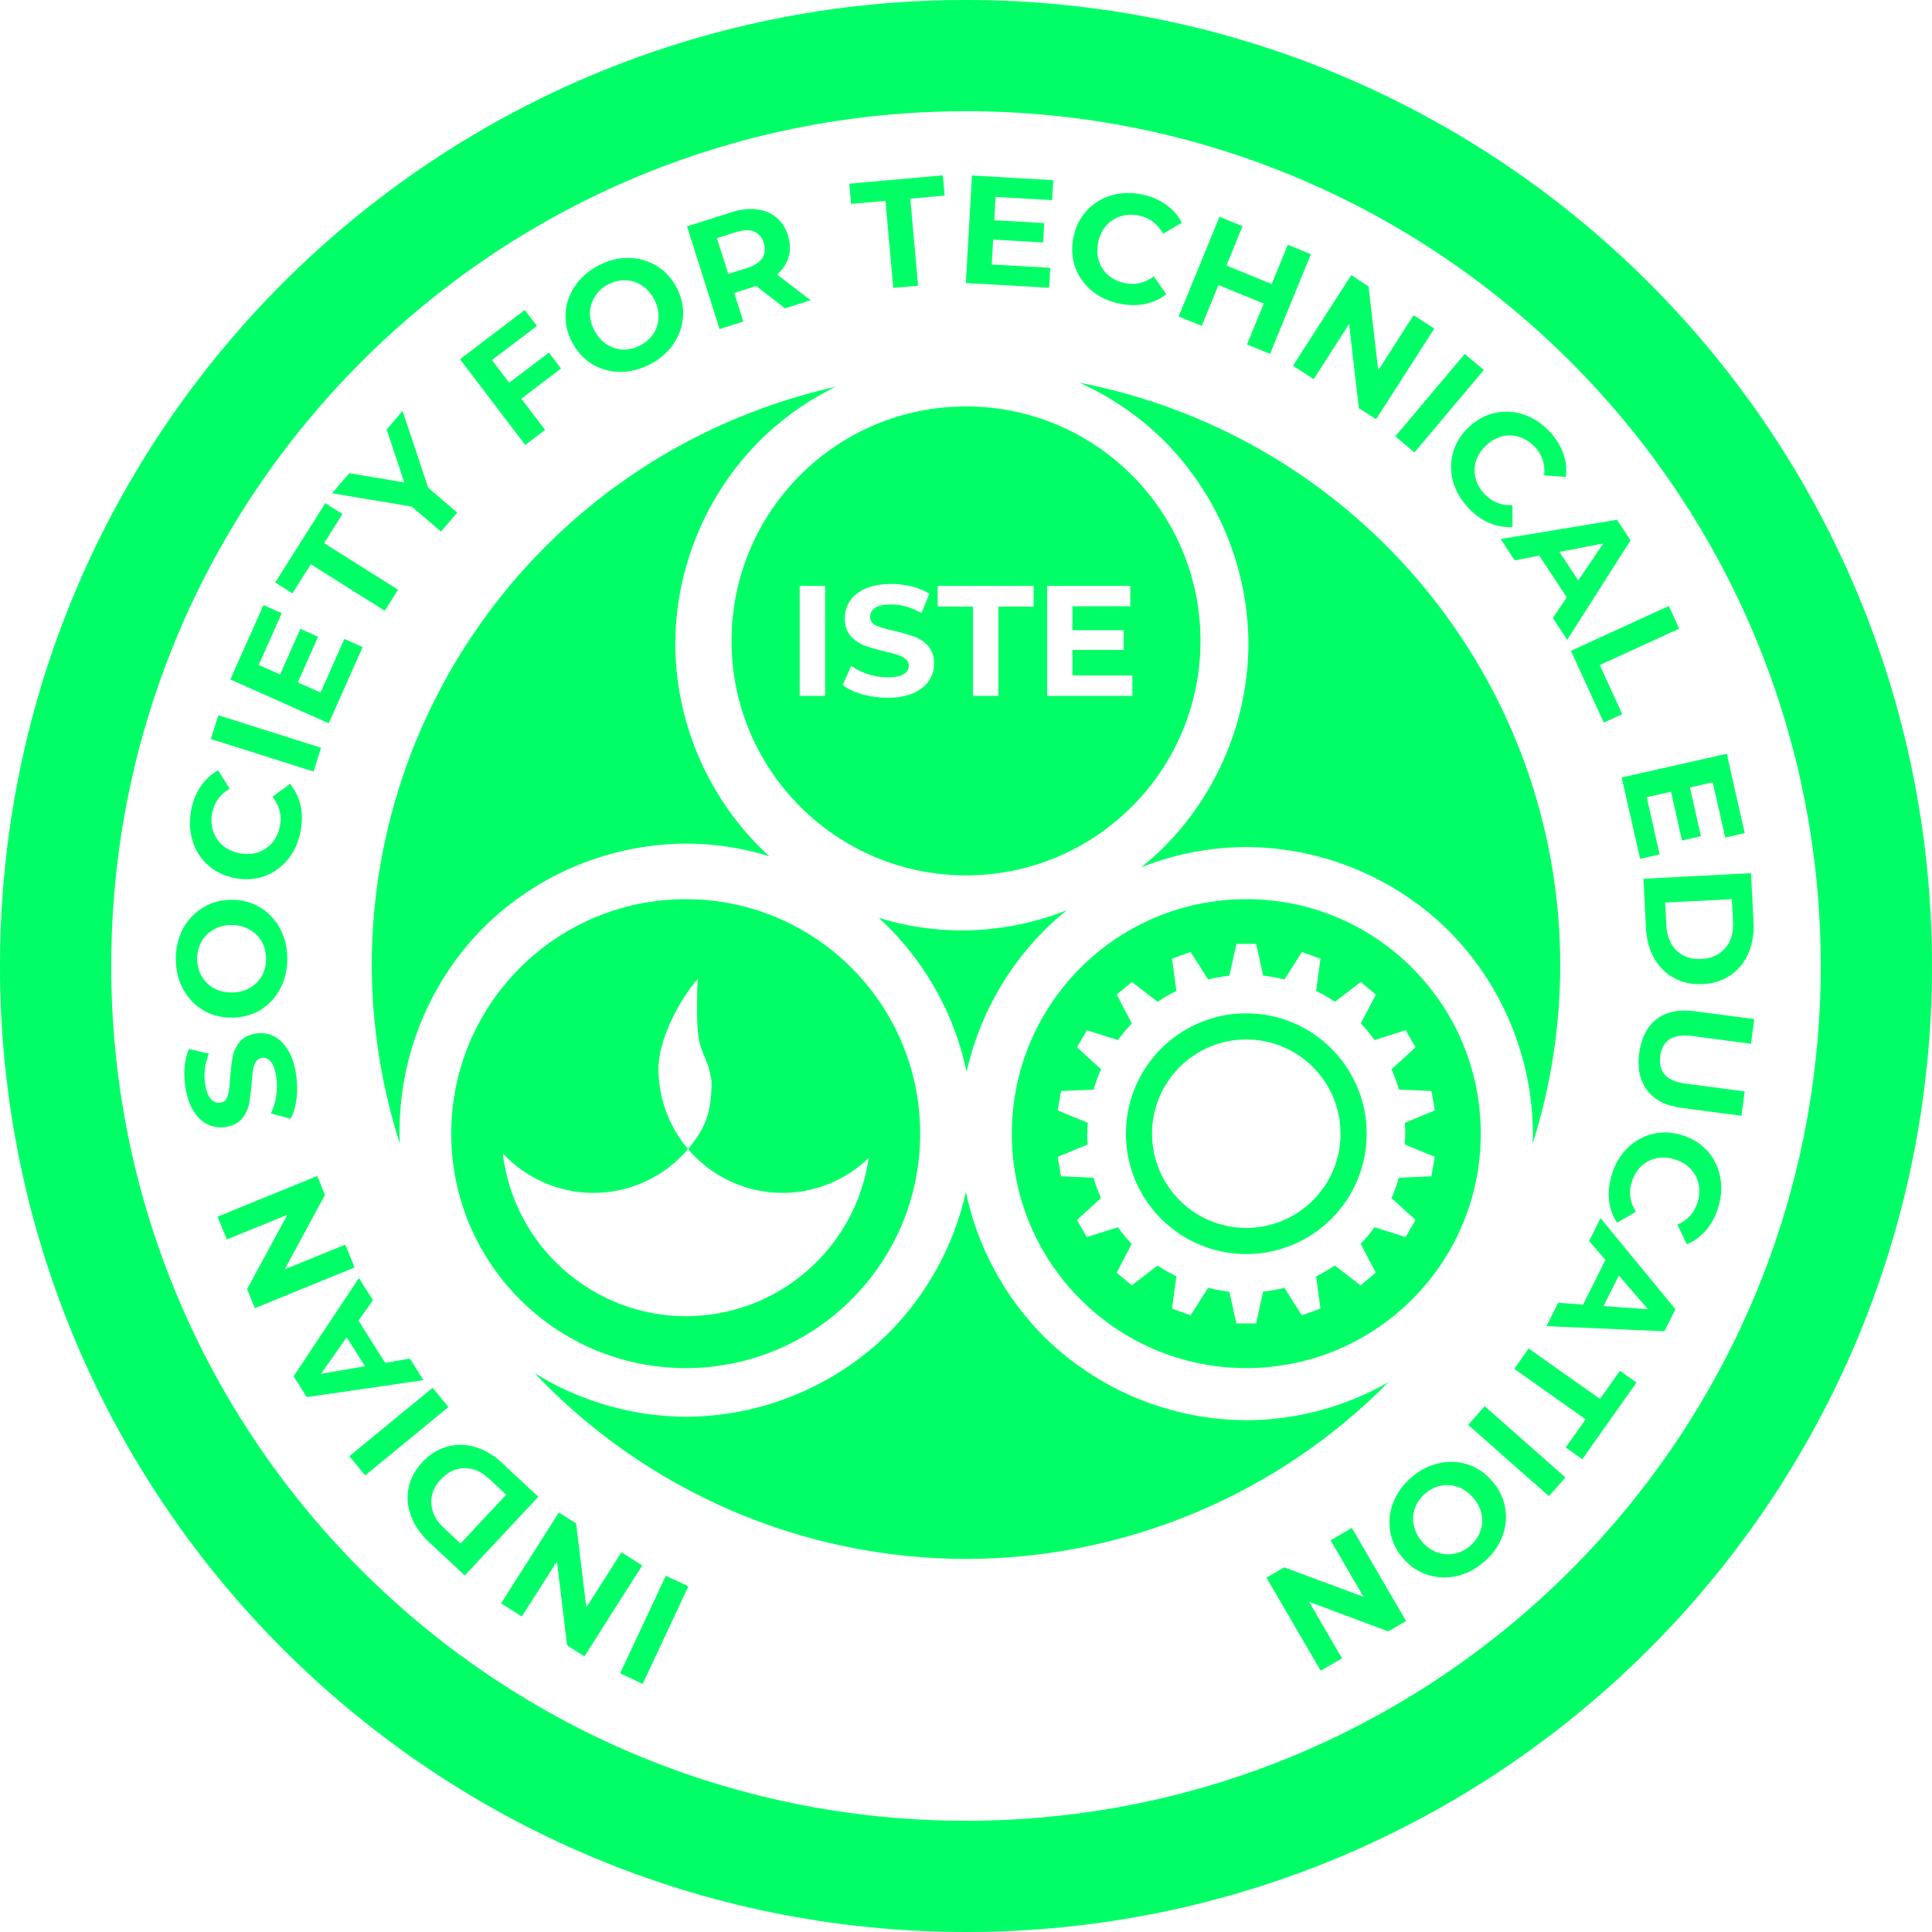
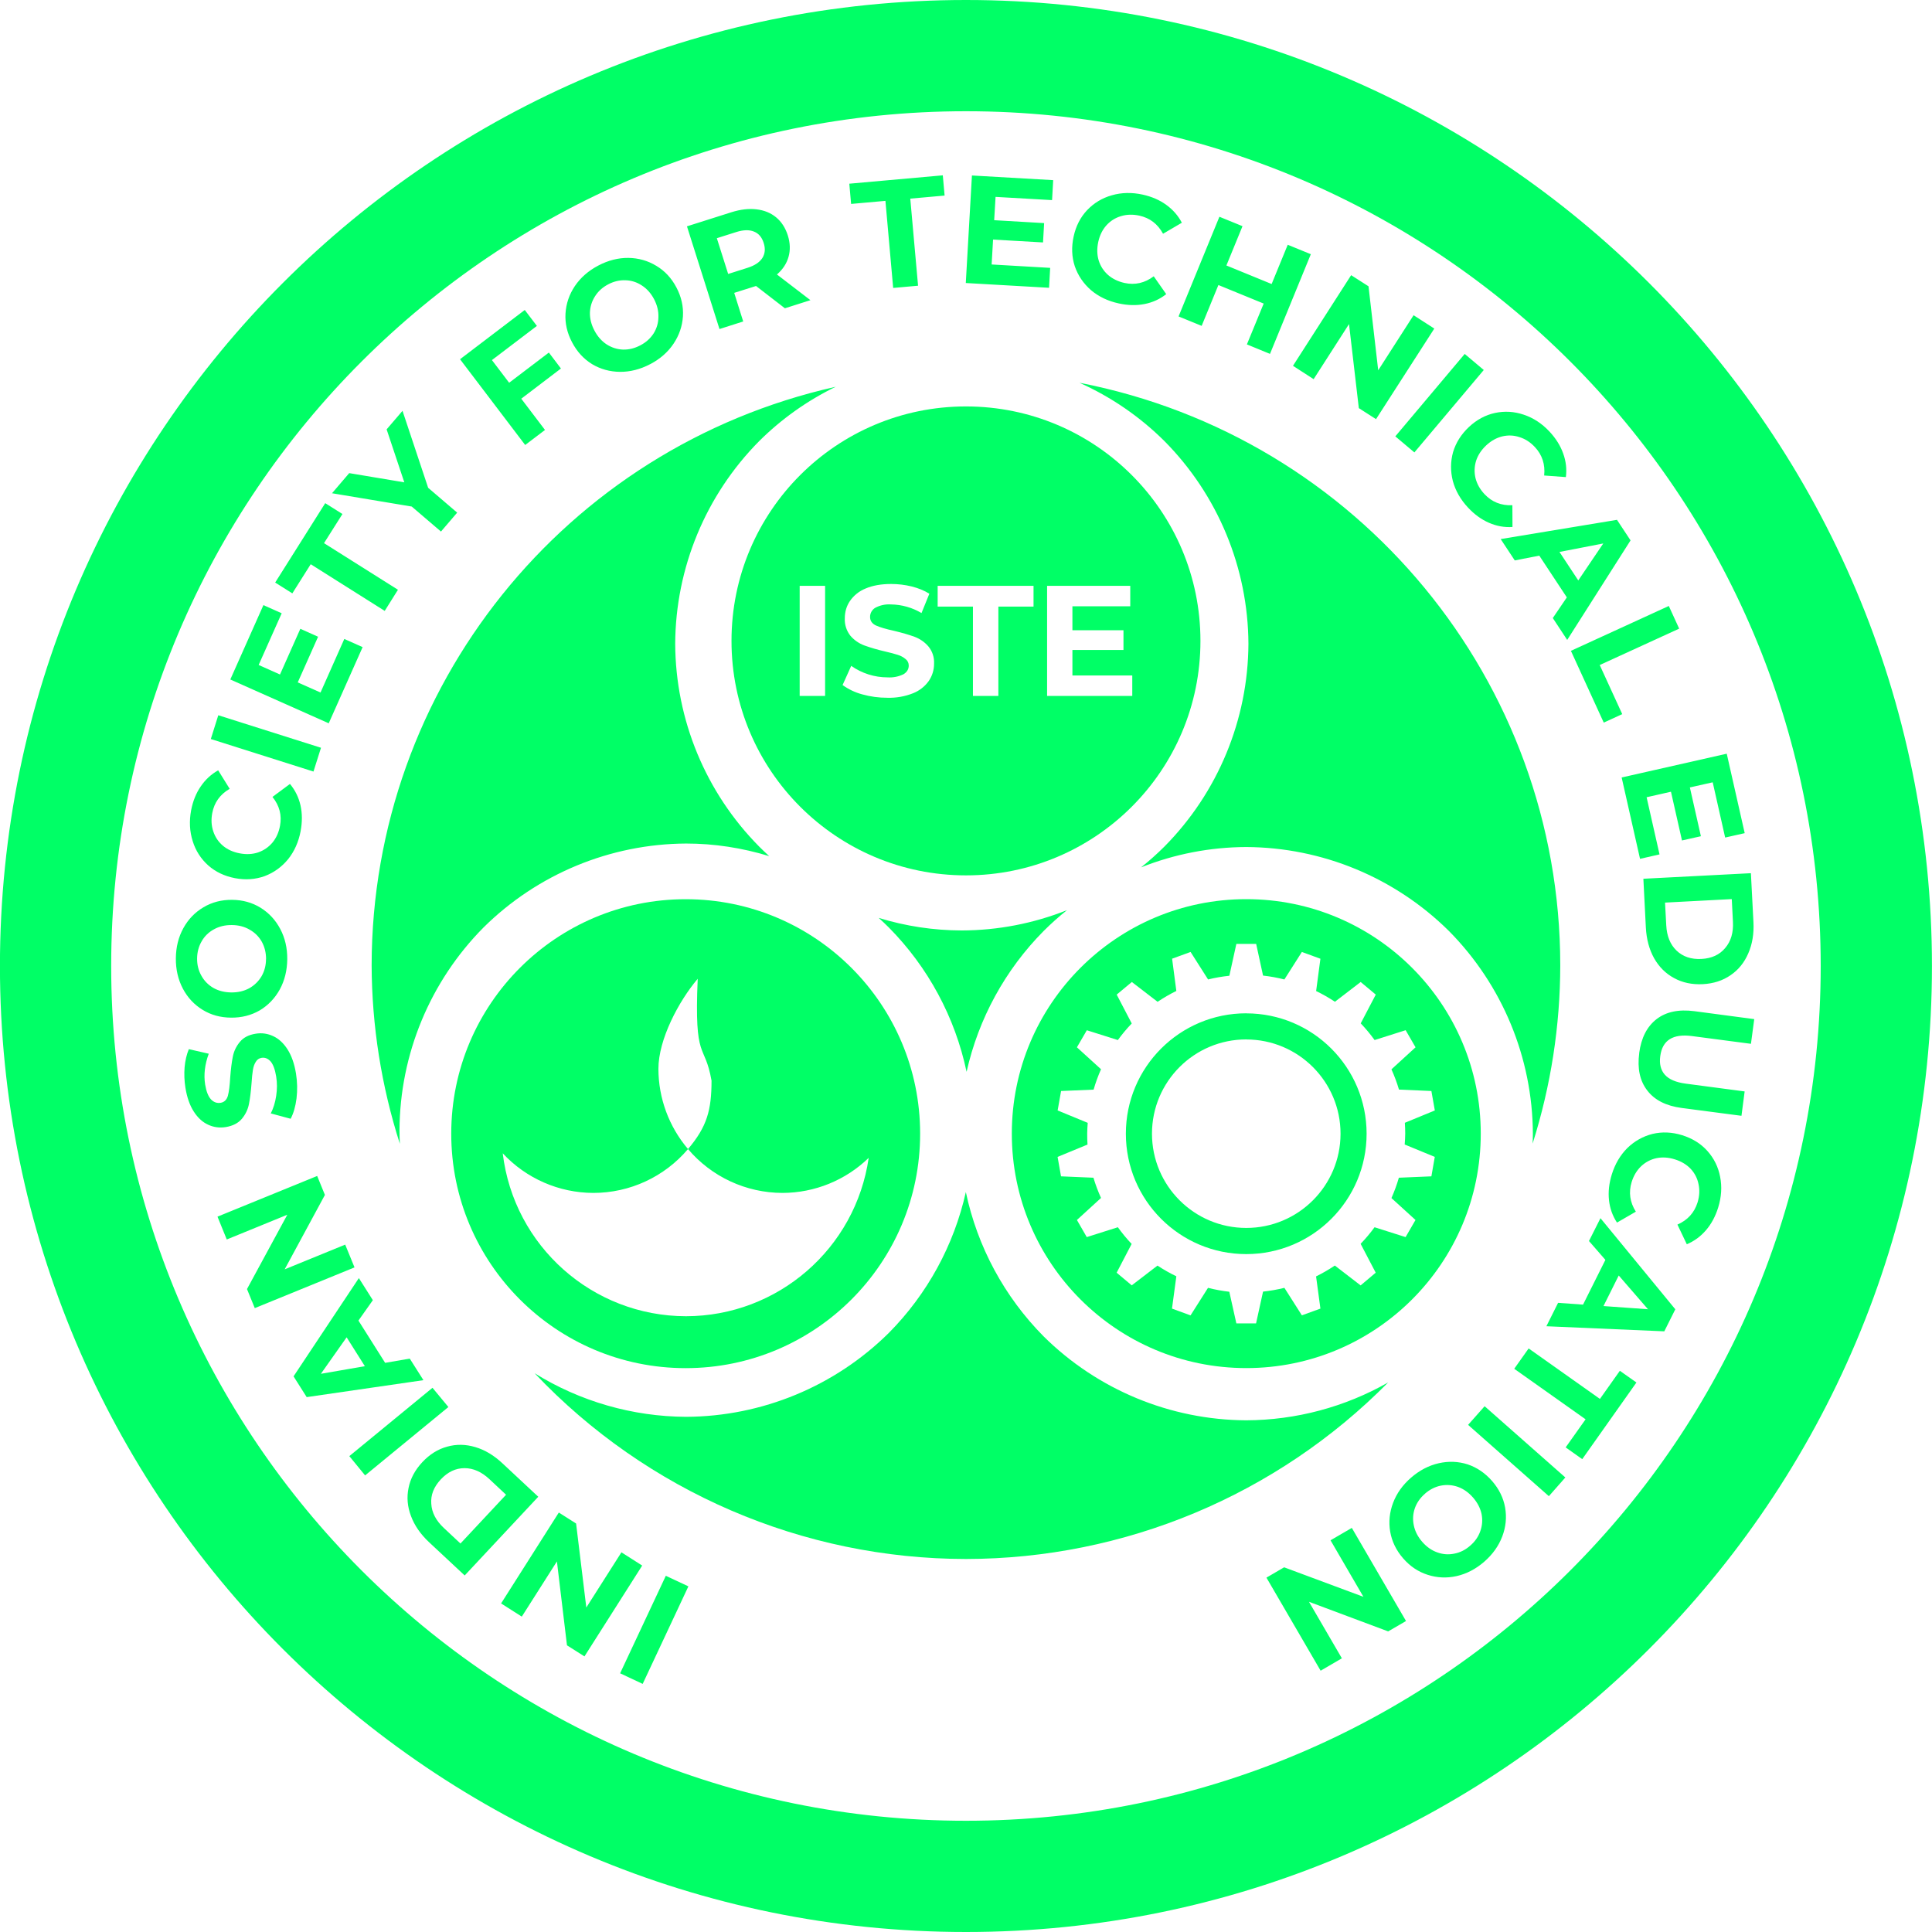
- <svg xmlns="http://www.w3.org/2000/svg" width="36.474mm" height="36.474mm" viewBox="0 0 36.474 36.474" version="1.1" id="svg1944">
-   <defs id="defs1938" />
-   <g id="layer1" transform="translate(-133.7093,-116.2331)">
-     <circle transform="rotate(-34.66456)" cy="196.925" cx="49.31" id="use17636" style="display:inline;opacity:1;fill:#0f6;fill-opacity:1;stroke:none;stroke-width:0.047;stroke-miterlimit:4;stroke-dasharray:none;stroke-opacity:0.975" r="0.107" />
-     <g aria-label="INDIAN SOCIETY FOR TECHNICAL EDUCATION" transform="matrix(-0.9211869,0.429912,-0.429912,-0.9211869,382.0354,39.90697)" style="font-style:normal;font-variant:normal;font-weight:bold;font-stretch:normal;font-size:2.858px;line-height:1.25;font-family:Montserrat;-inkscape-font-specification:'Montserrat Bold';text-align:end;letter-spacing:0px;word-spacing:0px;text-anchor:end;fill:#0f6;fill-opacity:1;stroke:none;stroke-width:0.077;stroke-opacity:1" id="text1473">
-       <path d="m 255.521,1.884 0.297,0.355 -1.535,1.283 -0.297,-0.355 z" style="font-style:normal;font-variant:normal;font-weight:bold;font-stretch:normal;font-size:2.858px;font-family:Montserrat;-inkscape-font-specification:'Montserrat Bold';fill:#0f6;fill-opacity:1;stroke:none;stroke-width:0.077;stroke-opacity:1" id="path1871" />
-       <path d="m 257.272,4.351 -1.686,1.076 -0.204,-0.32 0.487,-1.494 -1.024,0.653 -0.246,-0.385 1.686,-1.076 0.206,0.323 -0.489,1.492 1.024,-0.653 z" style="font-style:normal;font-variant:normal;font-weight:bold;font-stretch:normal;font-size:2.858px;font-family:Montserrat;-inkscape-font-specification:'Montserrat Bold';fill:#0f6;fill-opacity:1;stroke:none;stroke-width:0.077;stroke-opacity:1" id="path1873" />
-       <path d="m 257.664,5.106 0.339,0.843 q 0.122,0.302 0.098,0.58 -0.02,0.279 -0.178,0.491 -0.157,0.214 -0.436,0.326 -0.278,0.112 -0.54,0.066 -0.261,-0.043 -0.471,-0.229 -0.207,-0.185 -0.328,-0.487 l -0.339,-0.843 z m -1.173,1.427 q 0.112,0.278 0.332,0.381 0.224,0.104 0.489,-0.003 0.265,-0.107 0.352,-0.336 0.09,-0.227 -0.022,-0.506 l -0.158,-0.392 -1.151,0.463 z" style="font-style:normal;font-variant:normal;font-weight:bold;font-stretch:normal;font-size:2.858px;font-family:Montserrat;-inkscape-font-specification:'Montserrat Bold';fill:#0f6;fill-opacity:1;stroke:none;stroke-width:0.077;stroke-opacity:1" id="path1875" />
-       <path d="m 258.554,7.572 0.115,0.448 -1.938,0.497 -0.115,-0.448 z" style="font-style:normal;font-variant:normal;font-weight:bold;font-stretch:normal;font-size:2.858px;font-family:Montserrat;-inkscape-font-specification:'Montserrat Bold';fill:#0f6;fill-opacity:1;stroke:none;stroke-width:0.077;stroke-opacity:1" id="path1877" />
-       <path d="m 257.451,10.23 -0.118,-0.921 -0.448,-0.121 -0.06,-0.471 2.097,0.631 0.058,0.454 -1.871,1.141 -0.062,-0.482 z m 0.33,-0.189 0.719,-0.412 -0.8,-0.218 z" style="font-style:normal;font-variant:normal;font-weight:bold;font-stretch:normal;font-size:2.858px;font-family:Montserrat;-inkscape-font-specification:'Montserrat Bold';fill:#0f6;fill-opacity:1;stroke:none;stroke-width:0.077;stroke-opacity:1" id="path1879" />
-       <path d="m 259.007,13.086 -1.998,-0.098 0.019,-0.38 1.262,-0.936 -1.213,-0.06 0.022,-0.457 1.998,0.098 -0.019,0.382 -1.262,0.934 1.213,0.06 z" style="font-style:normal;font-variant:normal;font-weight:bold;font-stretch:normal;font-size:2.858px;font-family:Montserrat;-inkscape-font-specification:'Montserrat Bold';fill:#0f6;fill-opacity:1;stroke:none;stroke-width:0.077;stroke-opacity:1" id="path1881" />
-       <path d="m 256.562,14.879 q 0.065,-0.228 0.186,-0.425 0.123,-0.194 0.259,-0.295 l 0.292,0.246 q -0.126,0.098 -0.229,0.253 -0.103,0.155 -0.152,0.325 -0.054,0.19 -0.025,0.296 0.032,0.107 0.125,0.134 0.069,0.02 0.128,-0.023 0.062,-0.039 0.113,-0.116 0.051,-0.075 0.125,-0.208 0.115,-0.205 0.207,-0.33 0.092,-0.125 0.236,-0.194 0.144,-0.066 0.336,-0.011 0.168,0.048 0.277,0.177 0.112,0.13 0.14,0.334 0.027,0.207 -0.048,0.471 -0.052,0.184 -0.146,0.348 -0.094,0.163 -0.214,0.272 l -0.299,-0.234 q 0.227,-0.224 0.303,-0.49 0.053,-0.187 0.018,-0.295 -0.035,-0.105 -0.134,-0.133 -0.099,-0.028 -0.177,0.06 -0.076,0.091 -0.183,0.29 -0.115,0.205 -0.207,0.33 -0.092,0.125 -0.233,0.192 -0.142,0.07 -0.334,0.015 -0.165,-0.047 -0.276,-0.179 -0.109,-0.129 -0.136,-0.336 -0.027,-0.207 0.048,-0.471 z" style="font-style:normal;font-variant:normal;font-weight:bold;font-stretch:normal;font-size:2.858px;font-family:Montserrat;-inkscape-font-specification:'Montserrat Bold';fill:#0f6;fill-opacity:1;stroke:none;stroke-width:0.077;stroke-opacity:1" id="path1883" />
-       <path d="m 255.811,16.87 q 0.134,-0.281 0.364,-0.45 0.228,-0.166 0.501,-0.194 0.274,-0.024 0.54,0.103 0.266,0.127 0.417,0.354 0.152,0.231 0.167,0.513 0.013,0.285 -0.121,0.566 -0.134,0.281 -0.363,0.448 -0.228,0.166 -0.504,0.193 -0.273,0.028 -0.539,-0.099 -0.266,-0.127 -0.418,-0.358 -0.15,-0.23 -0.164,-0.512 -0.014,-0.282 0.12,-0.563 z m 0.356,0.17 q -0.076,0.16 -0.066,0.323 0.013,0.165 0.11,0.3 0.096,0.138 0.263,0.218 0.168,0.08 0.335,0.068 0.166,-0.009 0.3,-0.104 0.136,-0.093 0.213,-0.253 0.076,-0.16 0.063,-0.325 -0.011,-0.163 -0.106,-0.301 -0.097,-0.135 -0.265,-0.215 -0.168,-0.08 -0.334,-0.071 -0.167,0.012 -0.304,0.105 -0.134,0.094 -0.21,0.254 z" style="font-style:normal;font-variant:normal;font-weight:bold;font-stretch:normal;font-size:2.858px;font-family:Montserrat;-inkscape-font-specification:'Montserrat Bold';fill:#0f6;fill-opacity:1;stroke:none;stroke-width:0.077;stroke-opacity:1" id="path1885" />
-       <path d="m 254.581,18.92 q 0.179,-0.248 0.431,-0.373 0.253,-0.121 0.526,-0.1 0.274,0.025 0.516,0.199 0.241,0.174 0.35,0.424 0.109,0.255 0.072,0.531 -0.036,0.28 -0.217,0.531 -0.152,0.211 -0.348,0.327 -0.198,0.118 -0.42,0.134 l -0.049,-0.401 q 0.309,-0.028 0.484,-0.271 0.109,-0.151 0.126,-0.317 0.02,-0.165 -0.05,-0.317 -0.071,-0.15 -0.222,-0.259 -0.151,-0.109 -0.316,-0.129 -0.167,-0.018 -0.319,0.052 -0.15,0.072 -0.259,0.222 -0.175,0.244 -0.101,0.547 l -0.396,0.081 q -0.058,-0.218 -0.009,-0.443 0.049,-0.225 0.201,-0.436 z" style="font-style:normal;font-variant:normal;font-weight:bold;font-stretch:normal;font-size:2.858px;font-family:Montserrat;-inkscape-font-specification:'Montserrat Bold';fill:#0f6;fill-opacity:1;stroke:none;stroke-width:0.077;stroke-opacity:1" id="path1887" />
-       <path d="m 255.368,21.177 -0.313,0.341 -1.473,-1.354 0.313,-0.341 z" style="font-style:normal;font-variant:normal;font-weight:bold;font-stretch:normal;font-size:2.858px;font-family:Montserrat;-inkscape-font-specification:'Montserrat Bold';fill:#0f6;fill-opacity:1;stroke:none;stroke-width:0.077;stroke-opacity:1" id="path1889" />
-       <path d="m 252.335,21.812 -0.244,-0.28 1.169,-1.016 1.312,1.51 -1.141,0.991 -0.244,-0.28 0.794,-0.69 -0.285,-0.328 -0.701,0.609 -0.236,-0.272 0.701,-0.609 -0.304,-0.35 z" style="font-style:normal;font-variant:normal;font-weight:bold;font-stretch:normal;font-size:2.858px;font-family:Montserrat;-inkscape-font-specification:'Montserrat Bold';fill:#0f6;fill-opacity:1;stroke:none;stroke-width:0.077;stroke-opacity:1" id="path1891" />
-       <path d="m 252.313,23.333 0.538,-0.346 0.204,0.317 -1.466,0.943 -0.204,-0.317 0.538,-0.346 -0.878,-1.365 0.389,-0.25 z" style="font-style:normal;font-variant:normal;font-weight:bold;font-stretch:normal;font-size:2.858px;font-family:Montserrat;-inkscape-font-specification:'Montserrat Bold';fill:#0f6;fill-opacity:1;stroke:none;stroke-width:0.077;stroke-opacity:1" id="path1893" />
-       <path d="m 249.737,23.697 -0.293,-0.645 0.421,-0.192 0.296,0.65 1.237,0.85 -0.447,0.203 -0.854,-0.588 -0.119,1.03 -0.414,0.188 z" style="font-style:normal;font-variant:normal;font-weight:bold;font-stretch:normal;font-size:2.858px;font-family:Montserrat;-inkscape-font-specification:'Montserrat Bold';fill:#0f6;fill-opacity:1;stroke:none;stroke-width:0.077;stroke-opacity:1" id="path1895" />
-       <path d="m 247.661,25.346 -0.112,-0.517 -0.905,0.196 -0.079,-0.363 0.905,-0.196 -0.154,-0.712 0.452,-0.098 0.424,1.955 -1.477,0.32 -0.079,-0.363 z" style="font-style:normal;font-variant:normal;font-weight:bold;font-stretch:normal;font-size:2.858px;font-family:Montserrat;-inkscape-font-specification:'Montserrat Bold';fill:#0f6;fill-opacity:1;stroke:none;stroke-width:0.077;stroke-opacity:1" id="path1897" />
-       <path d="m 245.03,24.034 q 0.311,-0.015 0.569,0.108 0.255,0.122 0.408,0.35 0.151,0.23 0.165,0.524 0.014,0.294 -0.115,0.535 -0.132,0.244 -0.374,0.389 -0.245,0.146 -0.556,0.161 -0.311,0.015 -0.566,-0.108 -0.255,-0.122 -0.409,-0.353 -0.154,-0.227 -0.168,-0.521 -0.014,-0.294 0.118,-0.538 0.132,-0.241 0.374,-0.387 0.242,-0.146 0.553,-0.161 z m 0.019,0.394 q -0.177,0.008 -0.316,0.095 -0.139,0.089 -0.212,0.239 -0.076,0.149 -0.067,0.335 0.009,0.186 0.098,0.327 0.087,0.142 0.233,0.215 0.147,0.076 0.324,0.068 0.177,-0.008 0.316,-0.098 0.139,-0.087 0.215,-0.236 0.073,-0.149 0.064,-0.335 -0.009,-0.186 -0.096,-0.327 -0.09,-0.142 -0.236,-0.218 -0.146,-0.073 -0.323,-0.065 z" style="font-style:normal;font-variant:normal;font-weight:bold;font-stretch:normal;font-size:2.858px;font-family:Montserrat;-inkscape-font-specification:'Montserrat Bold';fill:#0f6;fill-opacity:1;stroke:none;stroke-width:0.077;stroke-opacity:1" id="path1899" />
-       <path d="m 242.323,23.916 0.31,0.602 0.023,0.003 0.4,0.052 0.072,-0.553 0.459,0.06 -0.259,1.984 -0.859,-0.112 q -0.264,-0.034 -0.445,-0.147 -0.184,-0.113 -0.268,-0.289 -0.084,-0.175 -0.055,-0.396 0.029,-0.221 0.158,-0.369 0.126,-0.145 0.332,-0.205 l -0.362,-0.696 z m -0.156,1.265 q -0.022,0.167 0.074,0.269 0.096,0.105 0.303,0.132 l 0.374,0.049 0.09,-0.691 -0.374,-0.049 q -0.207,-0.027 -0.326,0.05 -0.119,0.077 -0.141,0.241 z" style="font-style:normal;font-variant:normal;font-weight:bold;font-stretch:normal;font-size:2.858px;font-family:Montserrat;-inkscape-font-specification:'Montserrat Bold';fill:#0f6;fill-opacity:1;stroke:none;stroke-width:0.077;stroke-opacity:1" id="path1901" />
-       <path d="m 239.788,24.935 0.602,0.218 -0.128,0.355 -1.639,-0.594 0.128,-0.355 0.602,0.218 0.553,-1.526 0.435,0.158 z" style="font-style:normal;font-variant:normal;font-weight:bold;font-stretch:normal;font-size:2.858px;font-family:Montserrat;-inkscape-font-specification:'Montserrat Bold';fill:#0f6;fill-opacity:1;stroke:none;stroke-width:0.077;stroke-opacity:1" id="path1903" />
-       <path d="m 237.541,22.514 0.176,-0.327 1.364,0.734 -0.948,1.761 -1.331,-0.717 0.176,-0.327 0.926,0.498 0.206,-0.382 -0.818,-0.44 0.171,-0.317 0.818,0.44 0.219,-0.408 z" style="font-style:normal;font-variant:normal;font-weight:bold;font-stretch:normal;font-size:2.858px;font-family:Montserrat;-inkscape-font-specification:'Montserrat Bold';fill:#0f6;fill-opacity:1;stroke:none;stroke-width:0.077;stroke-opacity:1" id="path1905" />
-       <path d="m 236.669,21.377 q 0.243,0.186 0.361,0.441 0.114,0.256 0.085,0.529 -0.033,0.273 -0.213,0.51 -0.18,0.236 -0.434,0.337 -0.258,0.102 -0.533,0.057 -0.279,-0.044 -0.524,-0.231 -0.207,-0.158 -0.317,-0.357 -0.113,-0.201 -0.122,-0.424 l 0.403,-0.038 q 0.019,0.309 0.257,0.491 0.148,0.113 0.314,0.135 0.164,0.025 0.319,-0.041 0.152,-0.067 0.265,-0.215 0.113,-0.148 0.138,-0.312 0.023,-0.166 -0.043,-0.32 -0.067,-0.152 -0.215,-0.265 -0.238,-0.182 -0.544,-0.117 l -0.07,-0.398 q 0.219,-0.052 0.443,0.004 0.224,0.056 0.43,0.214 z" style="font-style:normal;font-variant:normal;font-weight:bold;font-stretch:normal;font-size:2.858px;font-family:Montserrat;-inkscape-font-specification:'Montserrat Bold';fill:#0f6;fill-opacity:1;stroke:none;stroke-width:0.077;stroke-opacity:1" id="path1907" />
-       <path d="m 233.048,20.696 1.47,-1.357 0.314,0.34 -0.603,0.556 0.616,0.668 0.603,-0.556 0.314,0.34 -1.47,1.357 -0.314,-0.34 0.58,-0.535 -0.616,-0.668 -0.58,0.535 z" style="font-style:normal;font-variant:normal;font-weight:bold;font-stretch:normal;font-size:2.858px;font-family:Montserrat;-inkscape-font-specification:'Montserrat Bold';fill:#0f6;fill-opacity:1;stroke:none;stroke-width:0.077;stroke-opacity:1" id="path1909" />
-       <path d="m 231.555,18.475 1.691,-1.068 0.203,0.321 -0.495,1.492 1.027,-0.648 0.244,0.387 -1.691,1.068 -0.204,-0.324 0.496,-1.489 -1.027,0.648 z" style="font-style:normal;font-variant:normal;font-weight:bold;font-stretch:normal;font-size:2.858px;font-family:Montserrat;-inkscape-font-specification:'Montserrat Bold';fill:#0f6;fill-opacity:1;stroke:none;stroke-width:0.077;stroke-opacity:1" id="path1911" />
-       <path d="m 231.242,17.809 -0.195,-0.42 1.815,-0.842 0.195,0.42 z" style="font-style:normal;font-variant:normal;font-weight:bold;font-stretch:normal;font-size:2.858px;font-family:Montserrat;-inkscape-font-specification:'Montserrat Bold';fill:#0f6;fill-opacity:1;stroke:none;stroke-width:0.077;stroke-opacity:1" id="path1913" />
-       <path d="m 232.392,15.196 q 0.095,0.291 0.047,0.568 -0.051,0.275 -0.23,0.484 -0.182,0.207 -0.465,0.299 -0.283,0.092 -0.549,0.032 -0.27,-0.062 -0.471,-0.255 -0.205,-0.195 -0.3,-0.488 -0.081,-0.247 -0.058,-0.474 0.021,-0.229 0.14,-0.418 l 0.353,0.198 q -0.16,0.266 -0.067,0.551 0.058,0.177 0.182,0.289 0.121,0.114 0.286,0.147 0.163,0.031 0.34,-0.027 0.177,-0.058 0.29,-0.179 0.113,-0.124 0.146,-0.288 0.031,-0.163 -0.027,-0.34 -0.093,-0.285 -0.381,-0.405 l 0.169,-0.368 q 0.21,0.082 0.363,0.254 0.152,0.173 0.233,0.42 z" style="font-style:normal;font-variant:normal;font-weight:bold;font-stretch:normal;font-size:2.858px;font-family:Montserrat;-inkscape-font-specification:'Montserrat Bold';fill:#0f6;fill-opacity:1;stroke:none;stroke-width:0.077;stroke-opacity:1" id="path1915" />
-       <path d="m 231.436,12.911 0.136,0.919 0.45,0.113 0.069,0.469 -2.109,-0.59 -0.067,-0.452 1.848,-1.177 0.071,0.481 z m -0.326,0.195 -0.711,0.426 0.804,0.202 z" style="font-style:normal;font-variant:normal;font-weight:bold;font-stretch:normal;font-size:2.858px;font-family:Montserrat;-inkscape-font-specification:'Montserrat Bold';fill:#0f6;fill-opacity:1;stroke:none;stroke-width:0.077;stroke-opacity:1" id="path1917" />
-       <path d="m 229.787,11.965 0.003,-0.463 1.623,0.011 0.007,-1.003 0.377,0.003 -0.01,1.466 z" style="font-style:normal;font-variant:normal;font-weight:bold;font-stretch:normal;font-size:2.858px;font-family:Montserrat;-inkscape-font-specification:'Montserrat Bold';fill:#0f6;fill-opacity:1;stroke:none;stroke-width:0.077;stroke-opacity:1" id="path1919" />
-       <path d="m 231.893,7.857 0.363,0.079 -0.329,1.513 -1.955,-0.426 0.322,-1.477 0.363,0.079 -0.224,1.028 0.424,0.092 0.198,-0.907 0.352,0.077 -0.198,0.907 0.452,0.098 z" style="font-style:normal;font-variant:normal;font-weight:bold;font-stretch:normal;font-size:2.858px;font-family:Montserrat;-inkscape-font-specification:'Montserrat Bold';fill:#0f6;fill-opacity:1;stroke:none;stroke-width:0.077;stroke-opacity:1" id="path1921" />
-       <path d="m 230.503,6.823 0.341,-0.842 q 0.122,-0.302 0.332,-0.485 0.208,-0.187 0.469,-0.229 0.262,-0.045 0.54,0.068 0.278,0.113 0.435,0.327 0.158,0.212 0.18,0.492 0.021,0.277 -0.102,0.578 l -0.341,0.842 z m 1.834,-0.213 q 0.113,-0.278 0.026,-0.505 -0.089,-0.23 -0.354,-0.337 -0.265,-0.107 -0.486,-0.003 -0.223,0.101 -0.335,0.379 l -0.159,0.392 1.149,0.466 z" style="font-style:normal;font-variant:normal;font-weight:bold;font-stretch:normal;font-size:2.858px;font-family:Montserrat;-inkscape-font-specification:'Montserrat Bold';fill:#0f6;fill-opacity:1;stroke:none;stroke-width:0.077;stroke-opacity:1" id="path1923" />
-       <path d="m 233.797,4.672 q -0.231,0.361 -0.56,0.436 -0.328,0.072 -0.699,-0.164 l -0.944,-0.602 0.249,-0.39 0.93,0.593 q 0.453,0.289 0.693,-0.087 0.117,-0.183 0.07,-0.349 -0.049,-0.167 -0.283,-0.316 l -0.93,-0.593 0.246,-0.385 0.944,0.602 q 0.371,0.237 0.442,0.567 0.072,0.328 -0.158,0.689 z" style="font-style:normal;font-variant:normal;font-weight:bold;font-stretch:normal;font-size:2.858px;font-family:Montserrat;-inkscape-font-specification:'Montserrat Bold';fill:#0f6;fill-opacity:1;stroke:none;stroke-width:0.077;stroke-opacity:1" id="path1925" />
-       <path d="m 235.211,2.846 q -0.206,0.226 -0.47,0.322 -0.265,0.092 -0.534,0.04 -0.27,-0.056 -0.49,-0.256 -0.22,-0.2 -0.299,-0.461 -0.08,-0.265 -0.011,-0.536 0.068,-0.274 0.275,-0.503 0.175,-0.192 0.383,-0.285 0.21,-0.095 0.433,-0.086 l 0.003,0.404 q -0.31,-0.007 -0.512,0.215 -0.125,0.137 -0.162,0.301 -0.039,0.162 0.013,0.321 0.054,0.157 0.192,0.282 0.137,0.125 0.299,0.164 0.164,0.037 0.323,-0.015 0.157,-0.054 0.282,-0.192 0.202,-0.222 0.163,-0.532 l 0.403,-0.036 q 0.033,0.223 -0.042,0.441 -0.074,0.218 -0.249,0.41 z" style="font-style:normal;font-variant:normal;font-weight:bold;font-stretch:normal;font-size:2.858px;font-family:Montserrat;-inkscape-font-specification:'Montserrat Bold';fill:#0f6;fill-opacity:1;stroke:none;stroke-width:0.077;stroke-opacity:1" id="path1927" />
-       <path d="m 236.717,0.881 -0.728,0.577 0.127,0.446 -0.372,0.295 -0.544,-2.121 0.358,-0.284 1.944,1.012 -0.381,0.302 z m -0.333,-0.185 -0.724,-0.403 0.227,0.797 z" style="font-style:normal;font-variant:normal;font-weight:bold;font-stretch:normal;font-size:2.858px;font-family:Montserrat;-inkscape-font-specification:'Montserrat Bold';fill:#0f6;fill-opacity:1;stroke:none;stroke-width:0.077;stroke-opacity:1" id="path1929" />
-       <path d="m 237.173,-0.839 -0.556,0.317 -0.187,-0.328 1.514,-0.864 0.187,0.328 -0.556,0.317 0.804,1.41 -0.402,0.229 z" style="font-style:normal;font-variant:normal;font-weight:bold;font-stretch:normal;font-size:2.858px;font-family:Montserrat;-inkscape-font-specification:'Montserrat Bold';fill:#0f6;fill-opacity:1;stroke:none;stroke-width:0.077;stroke-opacity:1" id="path1931" />
-       <path d="m 238.372,-1.889 0.424,-0.185 0.799,1.834 -0.424,0.185 z" style="font-style:normal;font-variant:normal;font-weight:bold;font-stretch:normal;font-size:2.858px;font-family:Montserrat;-inkscape-font-specification:'Montserrat Bold';fill:#0f6;fill-opacity:1;stroke:none;stroke-width:0.077;stroke-opacity:1" id="path1933" />
-       <path d="m 240.969,-0.68 q -0.3,0.085 -0.578,0.025 -0.276,-0.061 -0.478,-0.247 -0.2,-0.19 -0.28,-0.473 -0.081,-0.283 -0.01,-0.547 0.072,-0.267 0.275,-0.465 0.205,-0.198 0.505,-0.283 0.3,-0.085 0.575,-0.024 0.276,0.061 0.478,0.25 0.202,0.186 0.282,0.469 0.081,0.283 0.008,0.55 -0.073,0.265 -0.275,0.462 -0.202,0.197 -0.502,0.283 z m -0.108,-0.379 q 0.17,-0.049 0.286,-0.165 0.115,-0.119 0.152,-0.281 0.04,-0.163 -0.011,-0.342 -0.051,-0.179 -0.171,-0.296 -0.117,-0.118 -0.276,-0.156 -0.16,-0.041 -0.331,0.008 -0.17,0.049 -0.285,0.167 -0.115,0.116 -0.155,0.279 -0.037,0.162 0.014,0.341 0.051,0.179 0.168,0.297 0.12,0.117 0.28,0.158 0.159,0.038 0.33,-0.011 z" style="font-style:normal;font-variant:normal;font-weight:bold;font-stretch:normal;font-size:2.858px;font-family:Montserrat;-inkscape-font-specification:'Montserrat Bold';fill:#0f6;fill-opacity:1;stroke:none;stroke-width:0.077;stroke-opacity:1" id="path1935" />
-       <path d="m 244.008,-3.219 0.181,1.992 -0.379,0.034 -1.103,-1.119 0.11,1.21 -0.455,0.041 -0.181,-1.992 0.381,-0.035 1.1,1.12 -0.11,-1.21 z" style="font-style:normal;font-variant:normal;font-weight:bold;font-stretch:normal;font-size:2.858px;font-family:Montserrat;-inkscape-font-specification:'Montserrat Bold';fill:#0f6;fill-opacity:1;stroke:none;stroke-width:0.077;stroke-opacity:1" id="path1937" />
+ <svg xmlns="http://www.w3.org/2000/svg" width="137.855" height="137.855" viewBox="0 0 36.474 36.474">
+   <g transform="translate(-133.71 -116.233)">
+     <circle transform="rotate(-34.665)" cy="196.925" cx="49.31" r=".107" fill="#0f6" />
+     <g style="line-height:1.25;-inkscape-font-specification:'Montserrat Bold';text-align:end">
+       <path d="M145.843 148.023l-.426-.2.863-1.841.426.2zm-2.673-1.519l1.09-1.716.326.207.193 1.586.663-1.042.392.25-1.09 1.715-.33-.209-.19-1.584-.663 1.042zm-.687-.528l-.675-.63q-.241-.227-.339-.492-.101-.266-.046-.53.052-.264.26-.487.209-.223.47-.293.258-.073.532.009.27.08.512.307l.675.63zm.467-1.818q-.223-.208-.47-.208-.25 0-.448.212-.199.213-.18.46.014.249.237.457l.314.294.861-.921zm-2.347-.071l-.298-.364 1.57-1.29.3.363zm-.126-2.923l.504.798.465-.08.258.407-2.204.32-.248-.392 1.233-1.855.264.417zm-.223.316l-.486.689.83-.144zm-2.438-2.278l1.882-.768.146.358-.76 1.405 1.143-.467.176.43-1.883.769-.147-.36.761-1.403-1.143.467zm1.482-2.702q.038.238.01.471-.03.232-.111.383l-.375-.101q.074-.144.102-.331.029-.187 0-.365-.032-.198-.104-.284-.076-.085-.173-.069-.072.012-.109.077-.04.062-.054.155-.015.091-.025.246-.018.238-.049.393-.03.155-.134.28-.104.123-.304.156-.175.028-.331-.044-.159-.072-.272-.248-.115-.178-.159-.454-.03-.192-.015-.383.017-.19.08-.342l.376.086q-.112.304-.068.582.032.195.11.28.078.081.181.065.104-.017.138-.132.031-.116.044-.345.018-.238.049-.393.03-.155.132-.278.1-.125.301-.157.172-.028.331.047.156.072.27.25.114.18.159.455zm-.165-2.158q-.003.317-.141.571-.14.252-.379.395-.242.14-.541.137-.3-.002-.536-.147-.24-.147-.374-.401-.135-.257-.132-.573.003-.317.142-.569.138-.251.38-.394.24-.143.54-.14.299.002.539.15.236.147.37.4.135.255.132.571zm-.4-.003q0-.18-.08-.326-.082-.146-.23-.229-.147-.086-.336-.087-.189-.002-.337.08-.15.081-.232.225-.085.145-.087.325-.002.18.081.326.08.146.228.232.147.082.336.084.189.002.338-.078.148-.083.234-.228.083-.144.084-.324zm.652-2.413q-.058.305-.236.528-.181.22-.442.319-.264.095-.56.039-.297-.057-.505-.24-.21-.188-.294-.459-.087-.274-.03-.582.05-.26.181-.45.131-.194.33-.305l.217.349q-.272.158-.329.458-.035.186.02.347.053.16.182.27.13.108.316.143.186.036.347-.017.16-.055.271-.185.108-.13.143-.316.057-.3-.142-.547l.33-.245q.147.176.199.404.051.229.002.488zm-1.695-1.741l.141-.449 1.939.614-.142.449zm2.52-1.889l.346.154-.64 1.438-1.858-.827.625-1.404.345.154-.435.976.403.18.384-.863.335.15-.384.862.43.191zm-.634-1.411l-.347.55-.324-.204.945-1.499.325.205-.348.55 1.396.88-.25.399zm2.217-1.443l.548.469-.306.357-.552-.472-1.505-.251.325-.38 1.04.174-.334-1 .3-.35zm1.204-2.411l.325.428.75-.57.228.301-.749.57.448.59-.374.284-1.23-1.619 1.222-.93.229.301zm2.987.077q-.28.147-.57.145-.287-.003-.527-.146-.238-.147-.377-.412-.14-.265-.124-.542.017-.281.177-.52.163-.24.443-.387.28-.147.567-.144.288.004.528.15.24.143.379.408.14.265.123.546-.018.278-.178.517-.16.238-.44.385zm-.186-.355q.159-.083.25-.223.09-.142.092-.311.006-.17-.082-.338-.088-.167-.231-.259-.141-.093-.307-.098-.168-.007-.328.077t-.249.226q-.09.14-.096.31-.003.169.085.336.088.167.228.26.144.093.312.1.166.004.326-.08zm2.73-.7l-.545-.421-.022.007-.39.123.17.54-.448.143-.614-1.939.839-.266q.257-.081.473-.055.218.025.37.15.153.126.222.342.068.216.013.407-.053.187-.218.331l.632.485zm-.4-1.232q-.051-.164-.184-.216-.133-.055-.335.009l-.366.116.214.675.366-.116q.202-.064.28-.186.076-.122.025-.282zm2.298-.796l-.648.058-.034-.382 1.765-.158.034.382-.648.058.147 1.644-.47.042zm3.11 1.265l-.021.376-1.572-.09.116-2.03 1.534.088-.021.377-1.067-.061-.026.44.943.055-.021.365-.943-.054-.027.47zm1.294.671q-.305-.066-.523-.25-.215-.188-.306-.451-.087-.266-.022-.562.064-.295.254-.497.194-.204.466-.281.276-.08.583-.013.258.057.445.193.19.137.295.338l-.355.208q-.15-.277-.448-.342-.185-.04-.347.01-.162.048-.276.175-.112.127-.152.311-.04.185.007.347.05.163.178.277.127.11.311.151.298.065.551-.126l.236.337q-.18.142-.41.187-.23.045-.488-.012zm3.627-.929l-.771 1.882-.436-.179.317-.771-.855-.35-.316.771-.436-.178.771-1.882.436.178-.304.742.854.35.304-.741zm2.331 1.404l-1.1 1.71-.325-.208-.185-1.587-.668 1.04-.39-.252 1.098-1.711.328.21.183 1.586.668-1.04zm.574.479l.36.303-1.31 1.556-.36-.303zm.064 2.902q-.213-.227-.288-.503-.07-.276.004-.545.08-.268.3-.475.22-.206.492-.265.275-.058.543.033.273.091.487.32.18.194.257.412.08.22.051.446l-.41-.03q.033-.314-.175-.537-.129-.138-.292-.188-.16-.053-.326-.013-.164.041-.302.17-.138.13-.19.29-.05.163-.011.328.041.164.17.302.209.223.526.209l.002.411q-.228.015-.443-.079-.215-.093-.395-.286zm1.864 1.694l-.52-.788-.463.09-.266-.403 2.196-.363.256.388-1.196 1.879-.272-.413zm.216-.32l.472-.698-.827.16zm1.709.482l.196.428-1.5.687.425.927-.349.16-.62-1.355zm-.175 4.69l-.368.084-.347-1.536 1.984-.449.339 1.5-.369.083-.235-1.043-.431.097.208.921-.357.08-.208-.92-.46.104zm1.725.355l.048.922q.017.33-.097.59-.112.262-.334.413-.222.154-.526.17-.305.015-.541-.115-.237-.127-.378-.376-.137-.246-.155-.577l-.047-.922zm-1.598.984q.016.305.193.476.181.174.471.159.29-.015.449-.207.162-.189.146-.493l-.022-.43-1.26.066zm-.511 2.413q.057-.432.328-.642.27-.208.714-.15l1.13.15-.062.466-1.112-.146q-.541-.072-.6.378-.03.218.085.35.117.133.396.17l1.112.147-.06.46-1.13-.148q-.443-.059-.65-.332-.208-.27-.15-.703zm-.517 2.29q.092-.297.294-.499.205-.198.475-.266.273-.065.561.025.289.09.474.296.188.21.241.488.056.282-.037.582-.079.252-.23.427-.153.178-.362.265l-.177-.371q.289-.127.38-.418.055-.18.018-.347-.033-.165-.15-.29-.117-.121-.298-.177-.18-.056-.346-.022-.166.036-.29.153-.122.117-.178.297-.09.292.079.56l-.356.206q-.126-.191-.151-.424-.025-.233.053-.485zm-.543 2.458l.422-.845-.31-.356.217-.431 1.413 1.72-.208.416-2.226-.096.221-.442zm.386.027l.84.06-.552-.637zm-.067 1.753l.376-.531.313.221-1.023 1.447-.313-.222.376-.53-1.347-.954.272-.384zm-.653 1.483l-.311.353-1.525-1.346.312-.352zm-2.912.003q.24-.208.523-.272.28-.063.546.022.265.09.461.315.196.226.245.5.048.277-.054.546-.103.27-.342.478-.24.207-.52.27-.28.062-.548-.025-.266-.085-.462-.311-.196-.226-.244-.504-.046-.275.055-.543.102-.27.341-.477zm.263.303q-.136.117-.192.274-.055.159-.02.324.034.167.158.31t.284.2q.159.058.322.024.165-.031.3-.15.137-.117.192-.276.056-.157.023-.324-.036-.165-.16-.308-.123-.142-.282-.201-.16-.057-.326-.025-.163.033-.299.151zm-1.971 3.342l-1.023-1.757.334-.195 1.497.557-.621-1.067.402-.234 1.023 1.758-.337.196-1.495-.559.621 1.067z" style="-inkscape-font-specification:'Montserrat Bold'" aria-label="INDIAN SOCIETY FOR TECHNICAL EDUCATION" font-weight="700" font-size="2.858" font-family="Montserrat" letter-spacing="0" word-spacing="0" text-anchor="end" fill="#0f6" />
    </g>
-     <path id="path2053" d="m 154.211,122.807 -0.002,5.3e-4 a 11.876,11.864 0 0 1 0.005,10e-4 5.725,5.725 0 0 0 -0.003,-0.002 z" style="fill:#0f6;fill-opacity:1;stroke-width:0.585" />
-     <circle r="17.187" cy="134.47" cx="151.946" id="circle1825" style="opacity:1;fill:none;fill-opacity:0.387;stroke:#0f6;stroke-width:2.1;stroke-linecap:round;stroke-miterlimit:4;stroke-dasharray:none;stroke-opacity:1" />
-     <path style="fill:#0f6;fill-opacity:1;stroke-width:1.832" d="M 68.93 29 A 16.729 16.729 0 0 0 52.199 45.73 A 16.729 16.729 0 0 0 68.93 62.459 A 16.729 16.729 0 0 0 85.658 45.73 A 16.729 16.729 0 0 0 68.93 29 z M 63.59 41.668 C 64.091 41.668 64.58 41.728 65.059 41.848 C 65.537 41.967 65.956 42.139 66.314 42.363 L 65.754 43.744 C 65.029 43.333 64.303 43.127 63.578 43.127 C 63.07 43.127 62.692 43.209 62.445 43.373 C 62.206 43.538 62.086 43.754 62.086 44.023 C 62.086 44.293 62.225 44.494 62.502 44.629 C 62.786 44.756 63.215 44.885 63.791 45.012 C 64.389 45.154 64.878 45.295 65.26 45.438 C 65.641 45.58 65.967 45.803 66.236 46.109 C 66.513 46.416 66.652 46.832 66.652 47.355 C 66.652 47.804 66.524 48.216 66.27 48.59 C 66.023 48.956 65.65 49.248 65.148 49.465 C 64.647 49.682 64.038 49.789 63.32 49.789 C 62.7 49.789 62.099 49.708 61.516 49.543 C 60.94 49.371 60.476 49.15 60.125 48.881 L 60.74 47.512 C 61.077 47.758 61.478 47.958 61.941 48.107 C 62.405 48.257 62.868 48.332 63.332 48.332 C 63.848 48.332 64.23 48.257 64.477 48.107 C 64.723 47.95 64.846 47.745 64.846 47.49 C 64.846 47.303 64.771 47.149 64.621 47.029 C 64.479 46.902 64.292 46.801 64.061 46.727 C 63.836 46.652 63.53 46.57 63.141 46.48 C 62.542 46.338 62.053 46.197 61.672 46.055 C 61.291 45.913 60.962 45.683 60.686 45.369 C 60.416 45.055 60.281 44.637 60.281 44.113 C 60.281 43.657 60.404 43.247 60.65 42.881 C 60.897 42.507 61.268 42.211 61.762 41.994 C 62.263 41.777 62.872 41.668 63.59 41.668 z M 57.061 41.803 L 58.877 41.803 L 58.877 49.654 L 57.061 49.654 L 57.061 41.803 z M 66.908 41.803 L 73.75 41.803 L 73.75 43.283 L 71.238 43.283 L 71.238 49.654 L 69.422 49.654 L 69.422 43.283 L 66.908 43.283 L 66.908 41.803 z M 74.717 41.803 L 80.65 41.803 L 80.65 43.262 L 76.523 43.262 L 76.523 44.967 L 80.168 44.967 L 80.168 46.379 L 76.523 46.379 L 76.523 48.197 L 80.797 48.197 L 80.797 49.654 L 74.717 49.654 L 74.717 41.803 z " transform="matrix(0.2645833,0,0,0.2645833,133.7093,116.2331)" id="path2055" />
-     <path id="path2051" d="m 154.089,123.459 a 5.408,5.408 0 0 1 1.605,1.103 5.476,5.476 0 0 1 1.585,3.826 5.477,5.477 0 0 1 -1.585,3.826 5.25,5.25 0 0 1 -0.442,0.394 5.416,5.416 0 0 1 1.986,-0.384 5.476,5.476 0 0 1 3.826,1.585 5.476,5.476 0 0 1 1.585,3.826 c 0,0.062 -0.002,0.126 -0.005,0.188 a 11.22,11.208 0 0 0 0.521,-3.367 11.22,11.208 0 0 0 -9.077,-10.998 z" style="fill:#0f6;fill-opacity:1;stroke-width:0.553" />
-     <path id="path2049" d="m 149.486,123.535 a 11.22,11.208 0 0 0 -8.759,10.922 11.22,11.208 0 0 0 0.532,3.371 5.093,5.093 0 0 1 -0.007,-0.258 5.476,5.476 0 0 1 1.585,-3.826 5.476,5.476 0 0 1 3.826,-1.585 c 0.531,0 1.061,0.082 1.569,0.238 a 5.185,5.185 0 0 1 -0.191,-0.182 5.477,5.477 0 0 1 -1.584,-3.827 5.476,5.476 0 0 1 1.585,-3.826 5.39,5.39 0 0 1 1.443,-1.026 z" style="fill:#0f6;fill-opacity:1;stroke-width:0.553" />
-     <path style="fill:#0f6;fill-opacity:1;stroke-width:1.832" d="M 88.93 64.158 A 16.729 16.729 0 0 0 72.197 80.889 A 16.729 16.729 0 0 0 88.93 97.617 A 16.729 16.729 0 0 0 105.658 80.889 A 16.729 16.729 0 0 0 88.93 64.158 z M 88.221 67.35 L 89.633 67.35 L 90.129 69.611 A 11.346 11.346 0 0 1 91.65 69.889 L 92.896 67.926 L 94.219 68.408 L 93.912 70.713 A 11.346 11.346 0 0 1 95.254 71.477 L 97.09 70.066 L 98.17 70.969 L 97.096 73.021 A 11.346 11.346 0 0 1 98.084 74.211 L 100.299 73.508 L 101.006 74.729 L 99.287 76.299 A 11.346 11.346 0 0 1 99.822 77.746 L 102.139 77.846 L 102.383 79.232 L 100.244 80.115 A 11.346 11.346 0 0 1 100.271 80.891 A 11.346 11.346 0 0 1 100.229 81.662 L 102.379 82.547 L 102.137 83.936 L 99.816 84.033 A 11.346 11.346 0 0 1 99.289 85.486 L 101.002 87.051 L 100.295 88.27 L 98.082 87.568 A 11.346 11.346 0 0 1 97.088 88.75 L 98.166 90.809 L 97.088 91.715 L 95.246 90.299 A 11.346 11.346 0 0 1 93.91 91.074 L 94.217 93.373 L 92.893 93.854 L 91.646 91.893 A 11.346 11.346 0 0 1 90.127 92.16 L 89.627 94.43 L 88.219 94.43 L 87.719 92.17 A 11.346 11.346 0 0 1 86.199 91.891 L 84.953 93.854 L 83.629 93.373 L 83.938 91.066 A 11.346 11.346 0 0 1 82.594 90.303 L 80.758 91.715 L 79.678 90.811 L 80.75 88.758 A 11.346 11.346 0 0 1 79.766 87.568 L 77.547 88.27 L 76.844 87.051 L 78.562 85.479 A 11.346 11.346 0 0 1 78.023 84.033 L 75.709 83.936 L 75.465 82.547 L 77.602 81.666 A 11.346 11.346 0 0 1 77.576 80.889 A 11.346 11.346 0 0 1 77.617 80.117 L 75.469 79.232 L 75.713 77.846 L 78.033 77.748 A 11.346 11.346 0 0 1 78.561 76.295 L 76.846 74.729 L 77.553 73.512 L 79.766 74.211 A 11.346 11.346 0 0 1 80.758 73.029 L 79.682 70.969 L 80.762 70.066 L 82.6 71.48 A 11.346 11.346 0 0 1 83.939 70.707 L 83.633 68.406 L 84.955 67.924 L 86.201 69.887 A 11.346 11.346 0 0 1 87.721 69.619 L 88.221 67.35 z M 88.928 72.303 A 8.59 8.59 0 0 0 80.338 80.895 A 8.59 8.59 0 0 0 88.928 89.482 A 8.59 8.59 0 0 0 97.516 80.895 A 8.59 8.59 0 0 0 88.928 72.305 L 88.928 72.303 z M 88.928 74.168 A 6.726 6.726 0 0 1 95.652 80.895 A 6.726 6.726 0 0 1 88.928 87.617 A 6.726 6.726 0 0 1 82.201 80.895 A 6.726 6.726 0 0 1 88.928 74.168 z " transform="matrix(0.2645833,0,0,0.2645833,133.7093,116.2331)" id="path2116" />
-     <path id="path2033" d="m 153.853,133.416 a 5.416,5.416 0 0 1 -1.985,0.383 5.374,5.374 0 0 1 -1.569,-0.237 c 0.065,0.059 0.129,0.119 0.191,0.181 a 5.48,5.48 0 0 1 1.468,2.724 5.477,5.477 0 0 1 1.454,-2.658 5.25,5.25 0 0 1 0.441,-0.393 z" style="fill:#0f6;fill-opacity:1;stroke-width:0.553" />
-     <path id="path1823" d="m 151.944,138.738 a 5.477,5.477 0 0 1 -1.453,2.657 5.476,5.476 0 0 1 -3.827,1.585 5.477,5.477 0 0 1 -2.86,-0.822 11.22,11.208 0 0 0 8.143,3.506 11.22,11.208 0 0 0 7.971,-3.333 5.467,5.467 0 0 1 -2.68,0.715 5.476,5.476 0 0 1 -3.826,-1.585 5.48,5.48 0 0 1 -1.468,-2.724 z" style="fill:#0f6;fill-opacity:1;stroke-width:0.553" />
-     <path style="fill:#0f6;fill-opacity:1;stroke-width:1.832" d="M 48.932 64.16 A 16.729 16.729 0 0 0 32.199 80.891 A 16.729 16.729 0 0 0 48.932 97.619 A 16.729 16.729 0 0 0 65.658 80.891 A 16.729 16.729 0 0 0 48.932 64.16 z M 49.785 69.836 C 49.528 75.847 50.277 74.306 50.773 77.107 C 50.773 79.204 50.451 80.389 49.094 81.988 A 8.855 8.855 0 0 0 55.838 85.117 A 8.858 8.858 0 0 0 61.988 82.617 A 13.191 13.191 0 0 1 48.951 93.916 A 13.187 13.187 0 0 1 35.871 82.291 A 8.855 8.855 0 0 0 42.34 85.117 C 44.943 85.117 47.412 83.974 49.094 81.988 A 8.855 8.855 0 0 1 46.982 76.262 C 46.982 74.165 48.43 71.437 49.785 69.836 z " transform="matrix(0.2645833,0,0,0.2645833,133.7093,116.2331)" id="path2109" />
+     <path d="M154.211 122.807h-.002a11.876 11.864 0 01.005.002 5.725 5.725 0 00-.003-.002z" fill="#0f6" />
+     <circle r="17.187" cy="134.47" cx="151.946" fill="none" stroke="#0f6" stroke-width="2.1" stroke-linecap="round" />
+     <path d="M151.947 123.906a4.426 4.426 0 00-4.427 4.427 4.426 4.426 0 004.427 4.426 4.426 4.426 0 004.426-4.426 4.426 4.426 0 00-4.426-4.427zm-1.413 3.352c.133 0 .262.016.389.047.126.032.237.077.332.137l-.148.365a1.158 1.158 0 00-.576-.163.548.548 0 00-.3.065.2.2 0 00-.095.172c0 .071.037.125.11.16.075.034.189.068.341.101.159.038.288.076.389.113.1.038.187.097.258.178a.47.47 0 01.11.33.57.57 0 01-.1.326.662.662 0 01-.297.232 1.215 1.215 0 01-.484.085 1.74 1.74 0 01-.478-.065 1.14 1.14 0 01-.368-.175l.163-.362a1.192 1.192 0 00.686.217.6.6 0 00.303-.06c.065-.041.097-.095.097-.163a.15.15 0 00-.059-.122.405.405 0 00-.148-.08c-.06-.02-.14-.041-.244-.065a3.388 3.388 0 01-.388-.113.643.643 0 01-.261-.181.493.493 0 01-.107-.332c0-.12.032-.23.097-.326a.656.656 0 01.294-.235c.133-.057.294-.086.484-.086zm-1.727.035h.48v2.078h-.48v-2.078zm2.605 0h1.81v.392h-.664v1.686h-.48v-1.686h-.666v-.392zm2.066 0h1.57v.386h-1.092v.452h.964v.373h-.964v.481h1.13v.386h-1.608v-2.078z" fill="#0f6" />
+     <path d="M154.089 123.459a5.408 5.408 0 011.605 1.102 5.476 5.476 0 011.585 3.826 5.477 5.477 0 01-1.585 3.827 5.25 5.25 0 01-.442.394 5.416 5.416 0 011.986-.384 5.476 5.476 0 013.826 1.585 5.476 5.476 0 011.585 3.826c0 .063-.002.126-.005.188a11.22 11.208 0 00.522-3.367 11.22 11.208 0 00-9.077-10.997zm-4.603.076a11.22 11.208 0 00-8.76 10.921 11.22 11.208 0 00.533 3.371 5.093 5.093 0 01-.007-.257 5.476 5.476 0 011.585-3.826 5.476 5.476 0 013.826-1.586c.531 0 1.061.082 1.569.238a5.185 5.185 0 01-.191-.182 5.477 5.477 0 01-1.584-3.827 5.476 5.476 0 011.585-3.826 5.39 5.39 0 011.443-1.025z" fill="#0f6" />
+     <path d="M157.239 133.208a4.426 4.426 0 00-4.427 4.427 4.426 4.426 0 004.427 4.426 4.426 4.426 0 004.426-4.426 4.426 4.426 0 00-4.426-4.427zm-.188.845h.374l.13.598a3.002 3.002 0 01.403.073l.33-.519.35.128-.081.61a3.002 3.002 0 01.355.202l.486-.373.285.238-.284.543a3.002 3.002 0 01.262.315l.586-.186.187.323-.455.416a3.002 3.002 0 01.142.382l.612.027.065.367-.566.233a3.002 3.002 0 01.007.205 3.002 3.002 0 01-.01.205l.568.234-.064.367-.614.026a3.002 3.002 0 01-.14.384l.454.414-.187.323-.586-.186a3.002 3.002 0 01-.263.313l.285.545-.285.24-.487-.375a3.002 3.002 0 01-.354.205l.082.608-.35.127-.33-.519a3.002 3.002 0 01-.403.071l-.132.6h-.372l-.133-.597a3.002 3.002 0 01-.402-.074l-.33.52-.35-.128.082-.61a3.002 3.002 0 01-.356-.202l-.486.373-.285-.239.283-.543a3.002 3.002 0 01-.26-.315l-.587.186-.186-.323.455-.416a3.002 3.002 0 01-.143-.382l-.612-.026-.065-.367.565-.233a3.002 3.002 0 01-.006-.206 3.002 3.002 0 01.01-.204l-.568-.234.065-.367.614-.026a3.002 3.002 0 01.14-.385l-.455-.414.187-.322.586.185a3.002 3.002 0 01.262-.313l-.284-.545.286-.238.486.374a3.002 3.002 0 01.354-.205l-.08-.609.349-.127.33.519a3.002 3.002 0 01.402-.07l.132-.601zm.187 1.31a2.273 2.273 0 00-2.273 2.273 2.273 2.273 0 002.273 2.273 2.273 2.273 0 002.272-2.273 2.273 2.273 0 00-2.272-2.272zm0 .494a1.78 1.78 0 011.78 1.78 1.78 1.78 0 01-1.78 1.778 1.78 1.78 0 01-1.78-1.779 1.78 1.78 0 011.78-1.78zm-3.385-2.441a5.416 5.416 0 01-1.985.383 5.374 5.374 0 01-1.569-.237c.066.059.13.12.192.182a5.48 5.48 0 011.467 2.724 5.477 5.477 0 011.454-2.658 5.25 5.25 0 01.441-.394z" fill="#0f6" />
+     <path d="M151.944 138.738a5.477 5.477 0 01-1.453 2.658 5.476 5.476 0 01-3.827 1.585 5.477 5.477 0 01-2.86-.822 11.22 11.208 0 008.143 3.506 11.22 11.208 0 007.97-3.333 5.467 5.467 0 01-2.68.715 5.476 5.476 0 01-3.825-1.585 5.48 5.48 0 01-1.468-2.724z" fill="#0f6" />
+     <path d="M146.656 133.209a4.426 4.426 0 00-4.427 4.426 4.426 4.426 0 004.427 4.427 4.426 4.426 0 004.425-4.427 4.426 4.426 0 00-4.425-4.426zm.226 1.502c-.068 1.59.13 1.182.261 1.923 0 .555-.085.869-.444 1.292a2.343 2.343 0 001.784.828 2.344 2.344 0 001.627-.662 3.49 3.49 0 01-3.449 2.99 3.49 3.49 0 01-3.46-3.076 2.343 2.343 0 001.71.748c.69 0 1.343-.303 1.788-.828a2.343 2.343 0 01-.559-1.515c0-.555.383-1.277.742-1.7z" fill="#0f6" />
  </g>
</svg>
